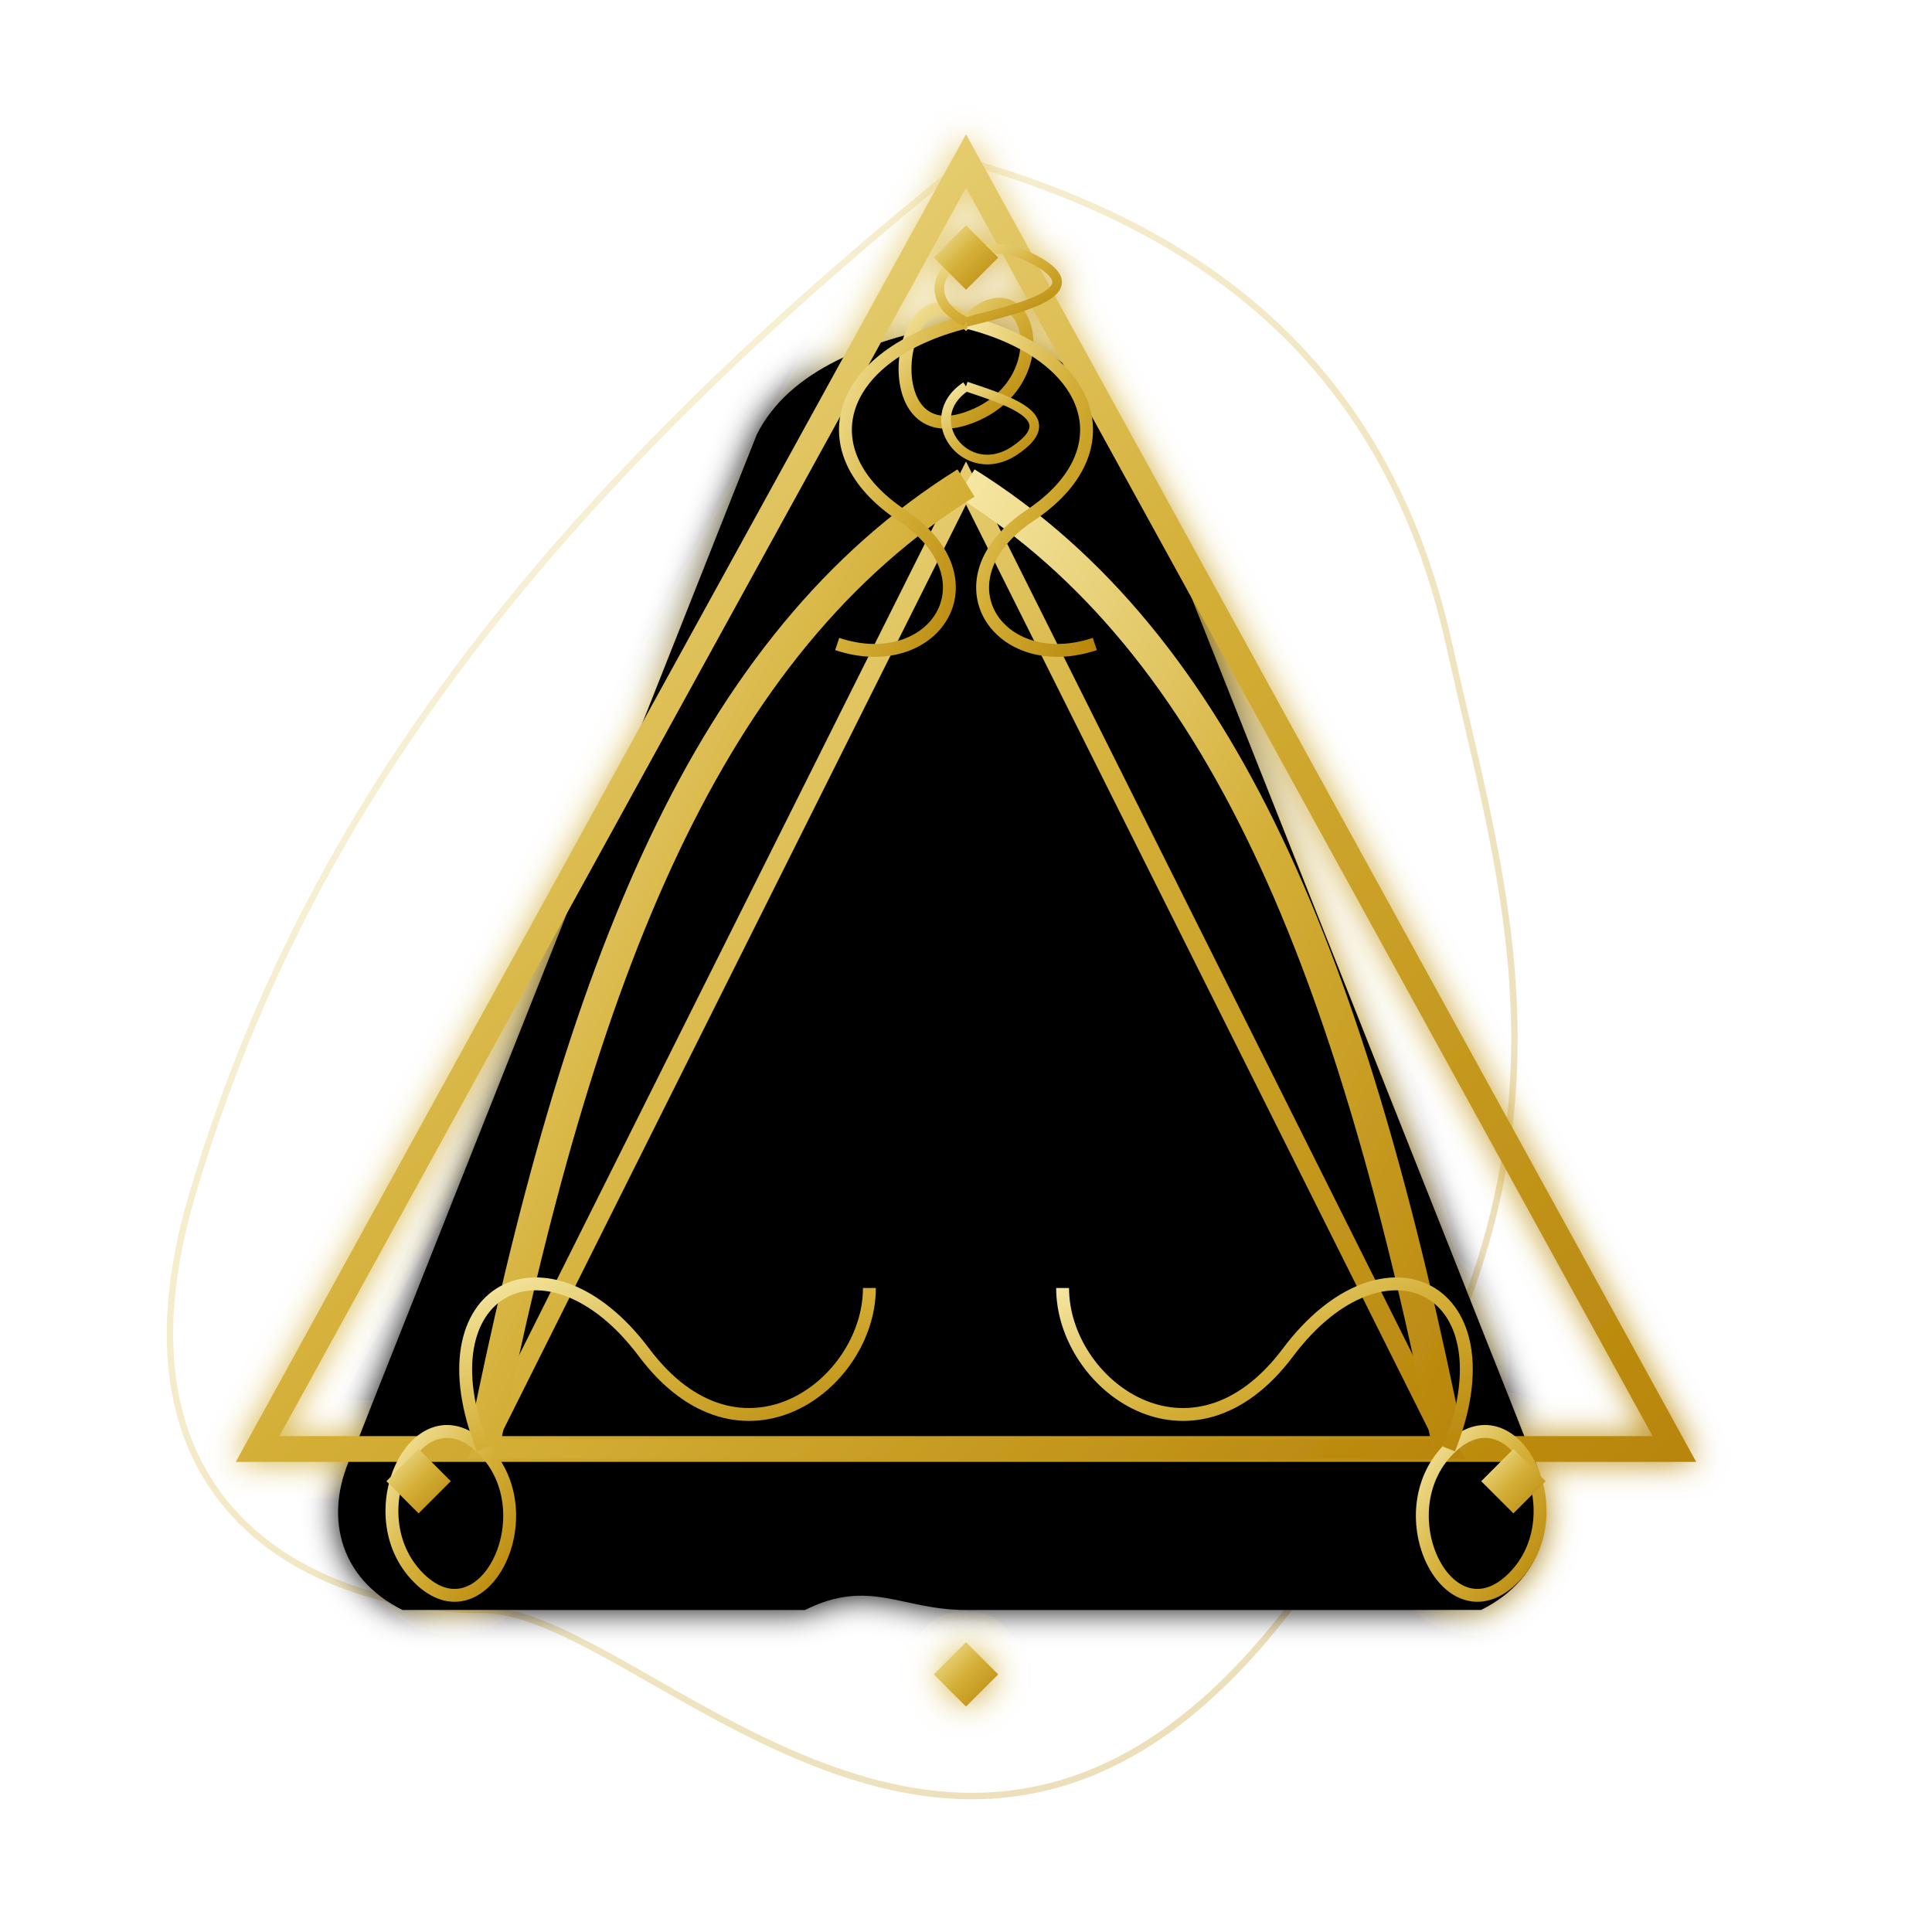
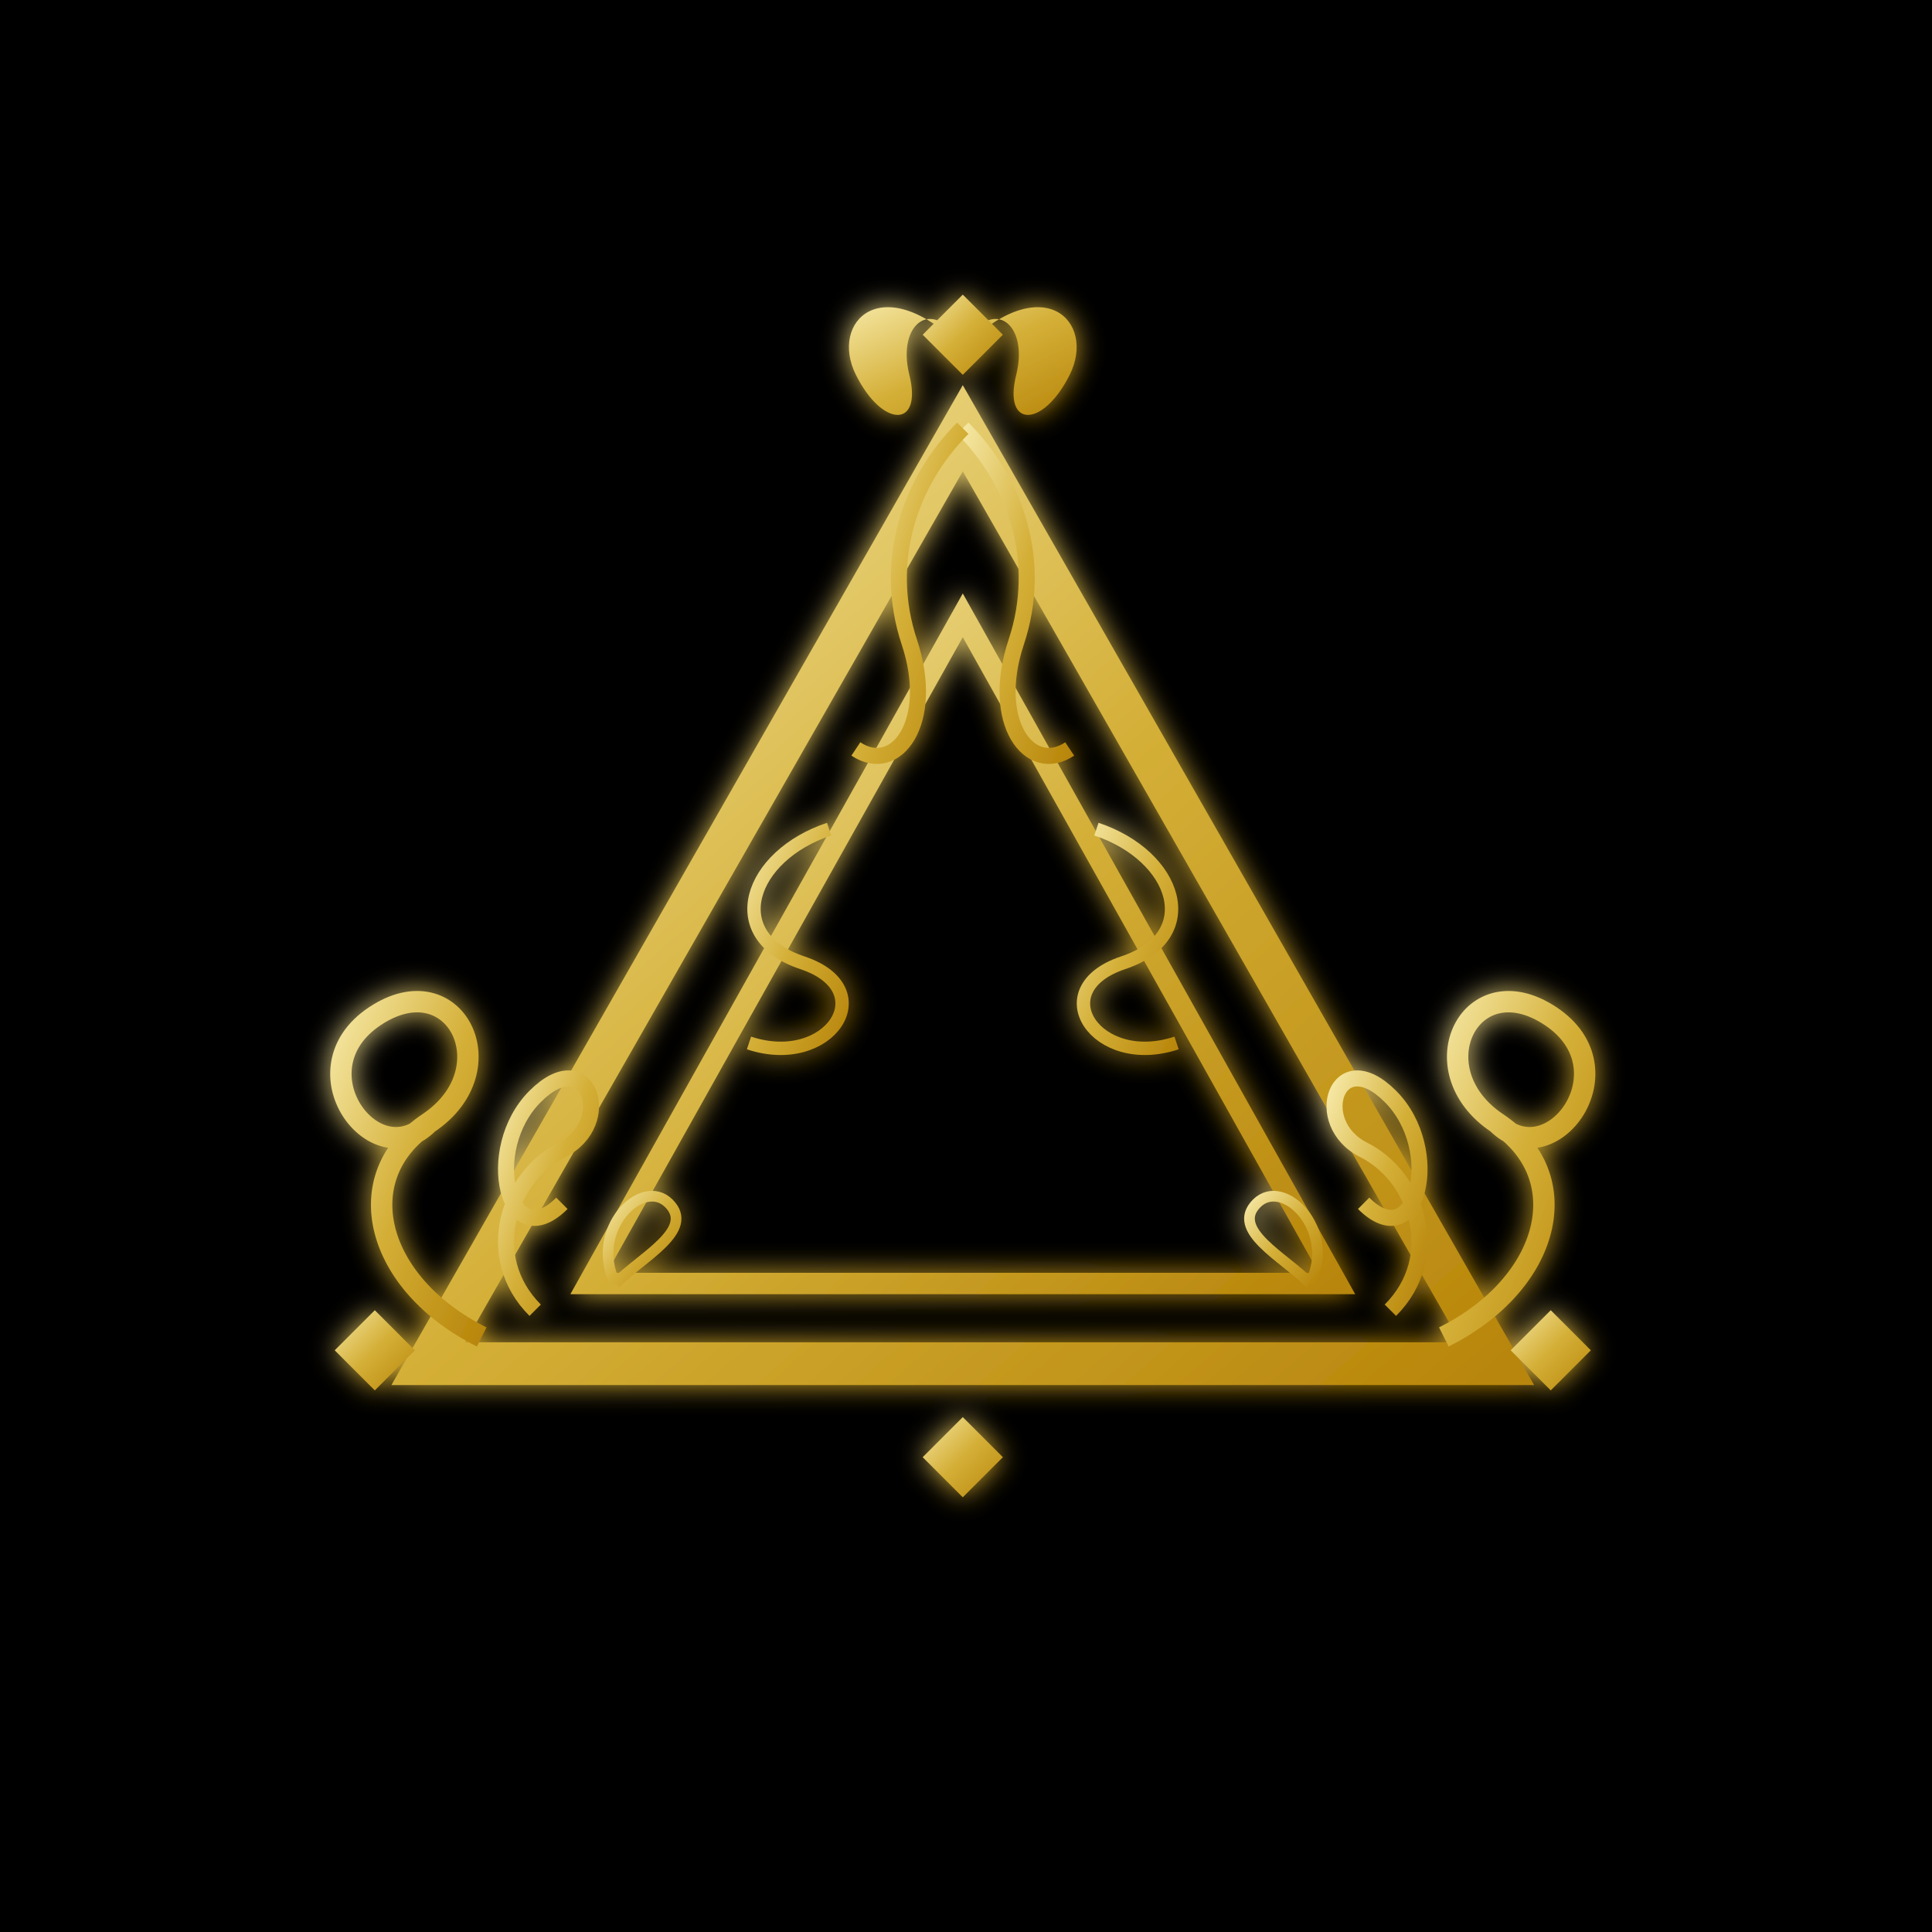
- <svg xmlns="http://www.w3.org/2000/svg" viewBox="0 0 600 600" width="100%" height="100%">
+ <svg xmlns="http://www.w3.org/2000/svg" viewBox="0 0 600 600">
  <defs>
    <linearGradient id="gold-gradient" x1="0%" y1="0%" x2="100%" y2="100%">
      <stop offset="0%" stop-color="#F5E7A3" />
      <stop offset="50%" stop-color="#D4AF37" />
      <stop offset="100%" stop-color="#B8860B" />
    </linearGradient>
-     <filter id="glow" x="-50%" y="-50%" width="200%" height="200%">
+     <filter id="glow" x="-20%" y="-20%" width="140%" height="140%">
      <feGaussianBlur stdDeviation="5" result="blur" />
      <feComposite in="SourceGraphic" in2="blur" operator="over" />
    </filter>
  </defs>
-   <g transform="translate(50, 50)">
-     <path d="M250,0               C320,20 380,60 400,150              C420,240 450,320 350,450              C250,580 150,450 100,450              C50,450 -20,420 10,320              C40,220 100,120 250,0Z" fill="none" stroke="url(#gold-gradient)" stroke-width="2" opacity="0.3" />
-     <g filter="url(#glow)">
-       <path d="M250,50                 C270,55 290,65 300,85                L425,400                 C435,420 430,440 410,450                L250,450                 C230,450 220,440 200,450                L75,450                 C55,440 50,420 60,400                L185,85                 C195,65 220,55 250,50Z" fill="black" />
-       <path d="M250,0                 A10,10 0 0 1 250,0                L470,400                 A10,10 0 0 1 470,400                L30,400                 A10,10 0 0 1 30,400                Z" fill="none" stroke="url(#gold-gradient)" stroke-width="8" />
-       <path d="M250,100 L400,400 L100,400 Z" fill="none" stroke="url(#gold-gradient)" stroke-width="6" />
-       <path d="M250,100                 C330,150 370,250 400,400" fill="none" stroke="url(#gold-gradient)" stroke-width="10" />
-       <path d="M250,100                 C170,150 130,250 100,400" fill="none" stroke="url(#gold-gradient)" stroke-width="10" />
-       <path d="M250,50                 C270,30 280,70 250,80                C220,90 230,30 250,50Z" fill="none" stroke="url(#gold-gradient)" stroke-width="4" />
-       <path d="M100,400                 C80,380 60,420 80,440                C100,460 120,420 100,400Z" fill="none" stroke="url(#gold-gradient)" stroke-width="4" />
-       <path d="M400,400                 C420,380 440,420 420,440                C400,460 380,420 400,400Z" fill="none" stroke="url(#gold-gradient)" stroke-width="4" />
-       <path d="M250,50                 C290,60 300,90 270,110                C240,130 260,160 290,150" fill="none" stroke="url(#gold-gradient)" stroke-width="4" />
-       <path d="M250,50                 C210,60 200,90 230,110                C260,130 240,160 210,150" fill="none" stroke="url(#gold-gradient)" stroke-width="4" />
-       <path d="M100,400                 C80,350 120,330 150,370                C180,410 220,380 220,350" fill="none" stroke="url(#gold-gradient)" stroke-width="4" />
-       <path d="M400,400                 C420,350 380,330 350,370                C320,410 280,380 280,350" fill="none" stroke="url(#gold-gradient)" stroke-width="4" />
-       <path d="M250,50                 C270,45 290,40 270,30                C250,20 230,40 250,50" fill="none" stroke="url(#gold-gradient)" stroke-width="3" />
-       <path d="M250,70                 C265,75 280,80 265,90                C250,100 235,80 250,70" fill="none" stroke="url(#gold-gradient)" stroke-width="3" />
-       <path d="M250,20 L260,30 L250,40 L240,30 Z" fill="url(#gold-gradient)" />
-       <path d="M250,460 L260,470 L250,480 L240,470 Z" fill="url(#gold-gradient)" />
-       <path d="M80,400 L90,410 L80,420 L70,410 Z" fill="url(#gold-gradient)" />
-       <path d="M420,400 L430,410 L420,420 L410,410 Z" fill="url(#gold-gradient)" />
-     </g>
+   <rect width="600" height="600" fill="black" />
+   <g filter="url(#glow)" transform="translate(50, 50) scale(0.83)">
+     <path d="M300,100 L500,450 L100,450 Z" fill="none" stroke="url(#gold-gradient)" stroke-width="16" />
+     <path d="M300,170 L440,420 L160,420 Z" fill="none" stroke="url(#gold-gradient)" stroke-width="8" />
+     <path d="M300,70               C310,50 325,60 320,80              C315,100 330,100 340,80              C350,60 330,40 300,70              C270,40 250,60 260,80              C270,100 285,100 280,80              C275,60 290,50 300,70Z" fill="url(#gold-gradient)" />
+     <path d="M120,440               C80,420 70,380 100,360              C130,340 110,300 80,320              C50,340 80,380 100,360" fill="none" stroke="url(#gold-gradient)" stroke-width="8" />
+     <path d="M140,430               C120,410 130,380 150,370              C170,360 160,330 140,350              C120,370 130,410 150,390" fill="none" stroke="url(#gold-gradient)" stroke-width="6" />
+     <path d="M170,420               C160,400 180,380 190,390              C200,400 180,410 170,420" fill="none" stroke="url(#gold-gradient)" stroke-width="4" />
+     <path d="M480,440               C520,420 530,380 500,360              C470,340 490,300 520,320              C550,340 520,380 500,360" fill="none" stroke="url(#gold-gradient)" stroke-width="8" />
+     <path d="M460,430               C480,410 470,380 450,370              C430,360 440,330 460,350              C480,370 470,410 450,390" fill="none" stroke="url(#gold-gradient)" stroke-width="6" />
+     <path d="M430,420               C440,400 420,380 410,390              C400,400 420,410 430,420" fill="none" stroke="url(#gold-gradient)" stroke-width="4" />
+     <path d="M300,100               C320,120 330,150 320,180              C310,210 325,230 340,220" fill="none" stroke="url(#gold-gradient)" stroke-width="6" />
+     <path d="M300,100               C280,120 270,150 280,180              C290,210 275,230 260,220" fill="none" stroke="url(#gold-gradient)" stroke-width="6" />
+     <path d="M250,250               C220,260 210,290 240,300              C270,310 250,340 220,330" fill="none" stroke="url(#gold-gradient)" stroke-width="5" />
+     <path d="M350,250               C380,260 390,290 360,300              C330,310 350,340 380,330" fill="none" stroke="url(#gold-gradient)" stroke-width="5" />
+     <path d="M300,50 L315,65 L300,80 L285,65 Z" fill="url(#gold-gradient)" />
+     <path d="M300,470 L315,485 L300,500 L285,485 Z" fill="url(#gold-gradient)" />
+     <path d="M80,430 L95,445 L80,460 L65,445 Z" fill="url(#gold-gradient)" />
+     <path d="M520,430 L535,445 L520,460 L505,445 Z" fill="url(#gold-gradient)" />
  </g>
</svg>
